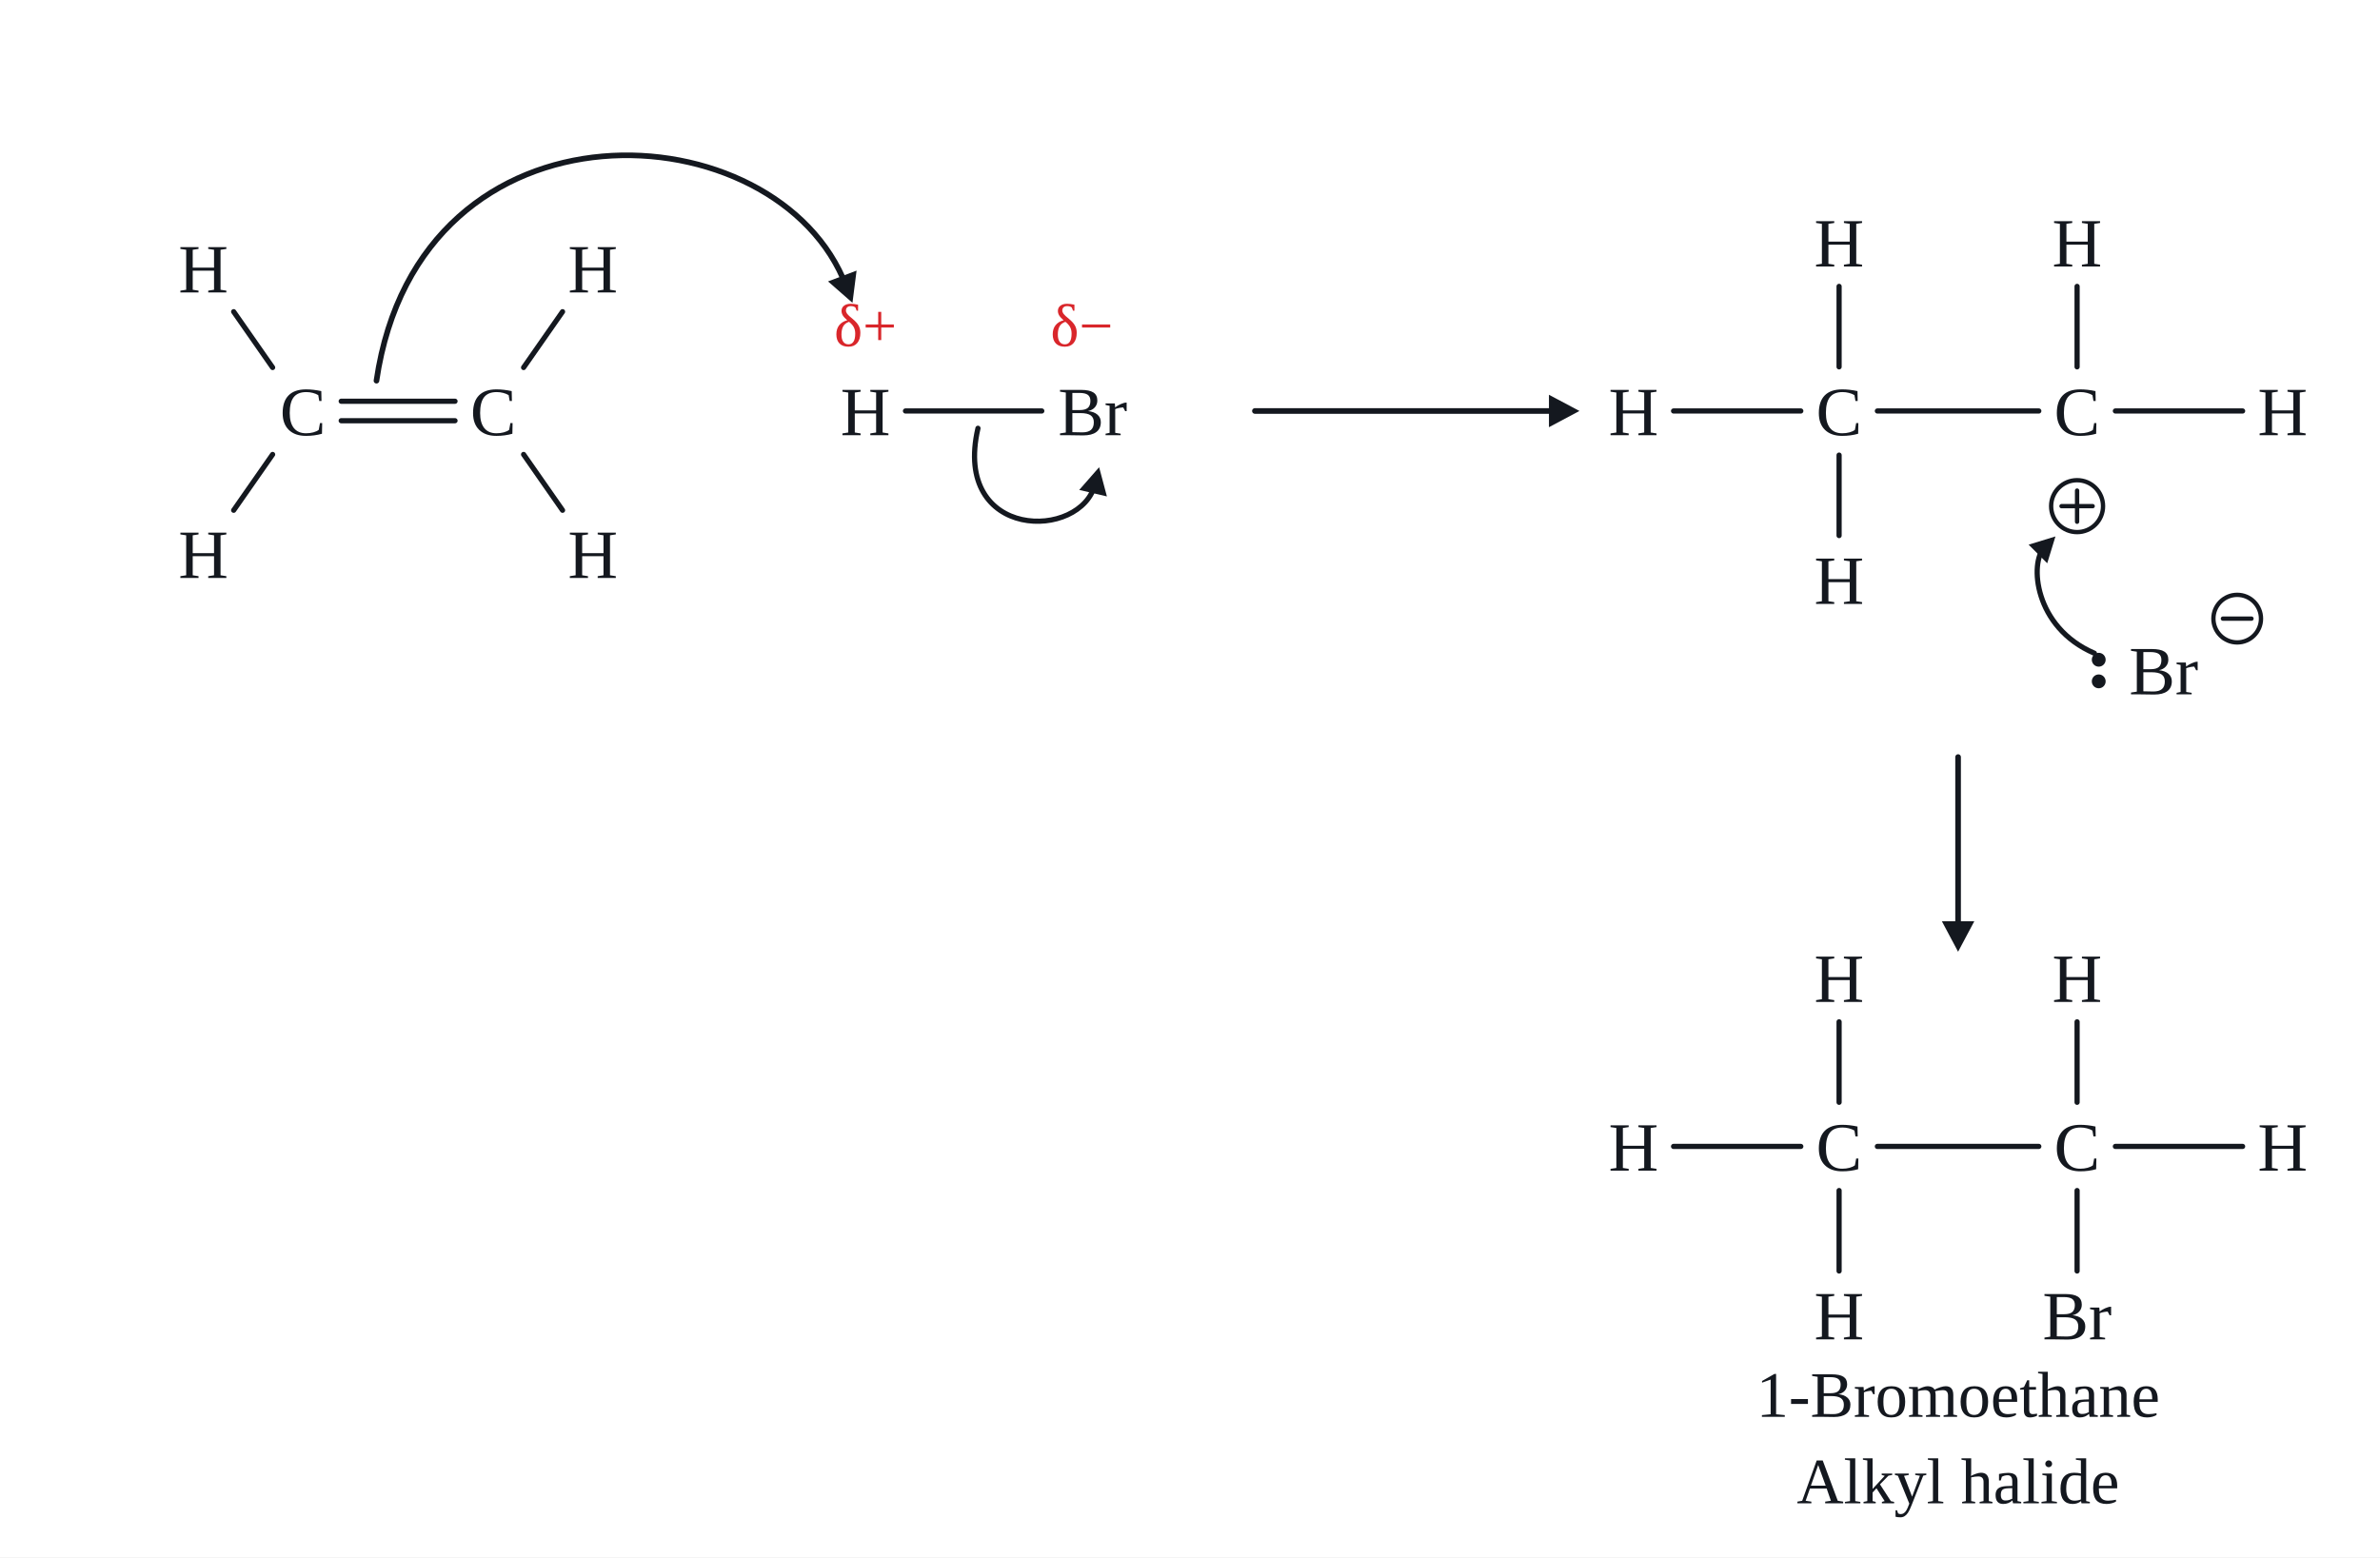
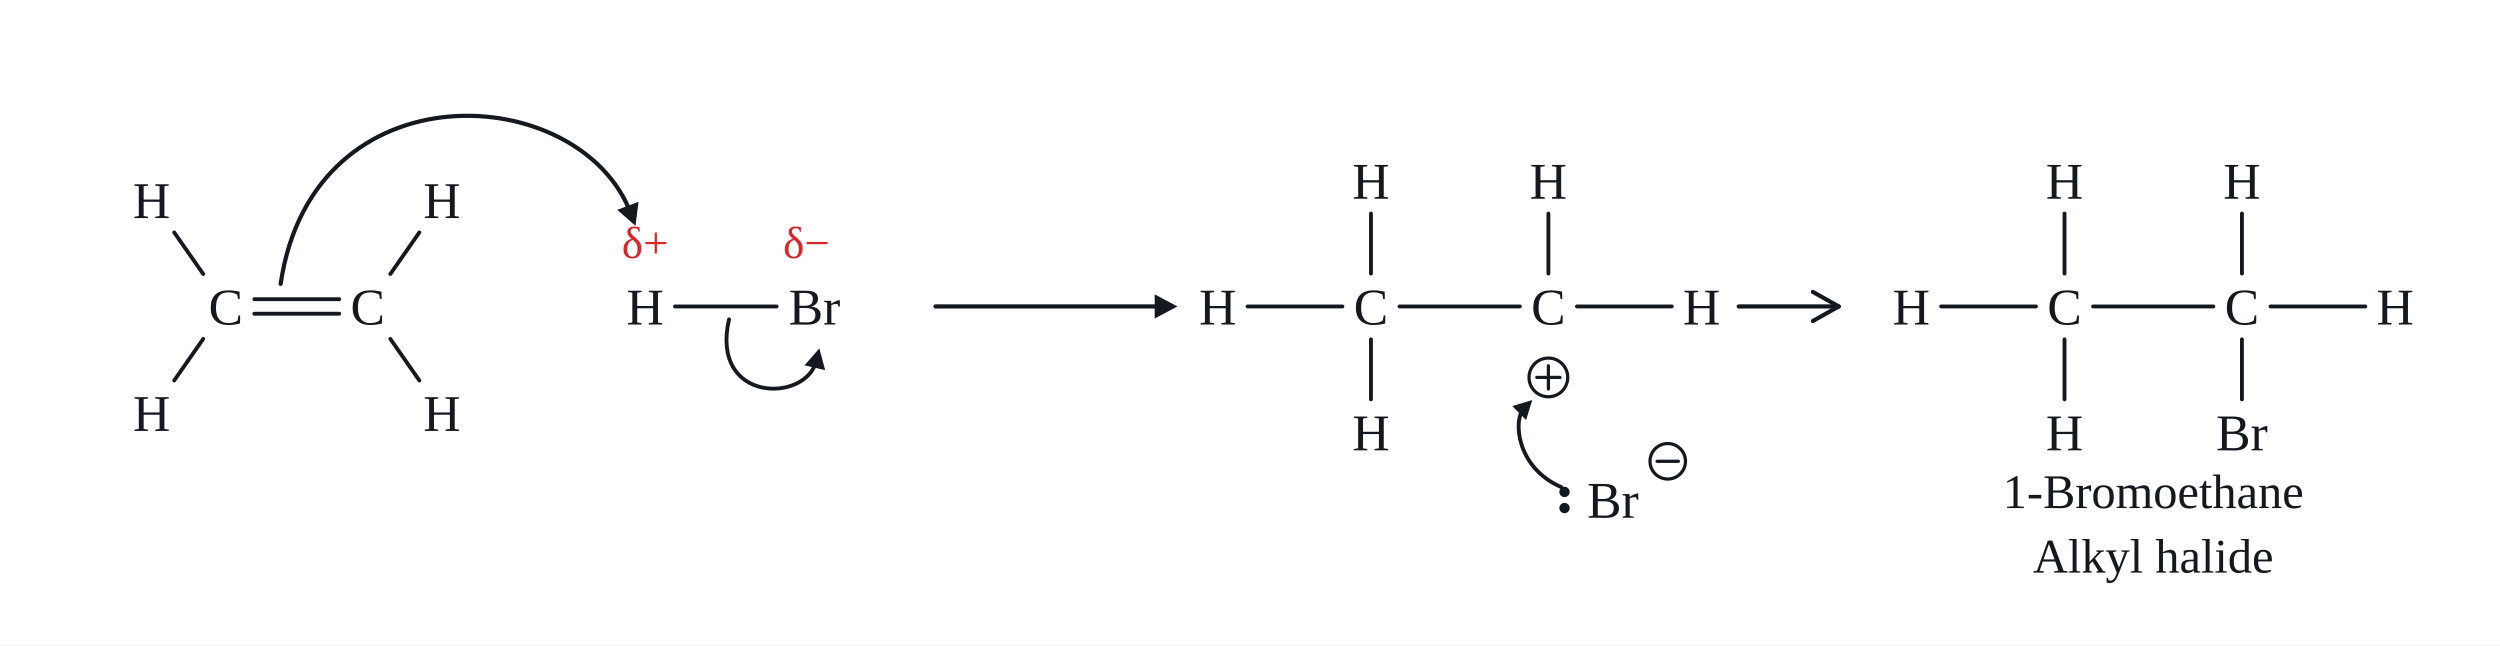
- <svg xmlns="http://www.w3.org/2000/svg" viewBox="0 0 1100 720" font-family="Times New Roman, Georgia, serif">
-   <rect width="1100" height="720" fill="#ffffff" />
+ <svg xmlns="http://www.w3.org/2000/svg" viewBox="0 0 1550 400" font-family="Times New Roman, Georgia, serif">
+   <rect width="1550" height="400" fill="#ffffff" />
  <text x="400.0" y="160.0" font-size="28" fill="#d9262b" text-anchor="middle" font-weight="400">
    <tspan>δ+</tspan>
  </text>
  <text x="500.0" y="160.0" font-size="28" fill="#d9262b" text-anchor="middle" font-weight="400">
    <tspan>δ−</tspan>
  </text>
  <path d="M174.0 176.0 C194.0 40.0 360.0 50.0 391.1 132.3" stroke="#14181f" stroke-width="2.6" fill="none" stroke-linejoin="round" stroke-linecap="round" />
  <path d="M394.0 140.0 L382.7 130.1 L395.9 125.1 Z" fill="#14181f" />
  <path d="M452.0 198.0 C440.0 250.0 500.0 250.0 506.2 223.5" stroke="#14181f" stroke-width="2.4" fill="none" stroke-linejoin="round" stroke-linecap="round" />
  <path d="M508.0 216.0 L511.6 229.5 L498.8 226.5 Z" fill="#14181f" />
  <line x1="580.0" y1="190.0" x2="717.2" y2="190.0" stroke="#14181f" stroke-width="2.6" stroke-linecap="round" />
  <path d="M730.0 190.0 L715.9 197.5 L715.9 182.5 Z" fill="#14181f" />
  <circle cx="960.0" cy="234.0" r="12.0" stroke="#14181f" stroke-width="2.0" fill="#ffffff" />
  <line x1="952.8" y1="234.0" x2="967.2" y2="234.0" stroke="#14181f" stroke-width="2.0" stroke-linecap="round" />
  <line x1="960.0" y1="226.8" x2="960.0" y2="241.2" stroke="#14181f" stroke-width="2.0" stroke-linecap="round" />
  <text x="1000.0" y="321.0" font-size="32" fill="#14181f" text-anchor="middle" font-weight="400">
    <tspan>Br</tspan>
  </text>
  <circle cx="970.0" cy="305.0" r="3.2" stroke="none" stroke-width="0" fill="#14181f" />
  <circle cx="970.0" cy="315.0" r="3.2" stroke="none" stroke-width="0" fill="#14181f" />
  <circle cx="1034.0" cy="286.0" r="11.0" stroke="#14181f" stroke-width="2.0" fill="#ffffff" />
  <line x1="1027.4" y1="286.0" x2="1040.6" y2="286.0" stroke="#14181f" stroke-width="2.0" stroke-linecap="round" />
  <path d="M968.0 302.0 C940.0 290.0 938.0 260.0 944.9 253.1" stroke="#14181f" stroke-width="2.4" fill="none" stroke-linejoin="round" stroke-linecap="round" />
  <path d="M950.0 248.0 L946.2 260.4 L937.6 251.8 Z" fill="#14181f" />
-   <line x1="905.0" y1="350.0" x2="905.0" y2="427.2" stroke="#14181f" stroke-width="2.6" stroke-linecap="round" />
-   <path d="M905.0 440.0 L897.5 425.9 L912.5 425.9 Z" fill="#14181f" />
-   <text x="905.0" y="655.0" font-size="30" fill="#14181f" text-anchor="middle" font-weight="400">
-     <tspan>1-Bromoethane</tspan>
-   </text>
-   <text x="905.0" y="695.0" font-size="30" fill="#14181f" text-anchor="middle" font-weight="400">
-     <tspan>Alkyl halide</tspan>
-   </text>
  <line x1="157.7" y1="185.5" x2="210.3" y2="185.5" stroke="#14181f" stroke-width="2.4" stroke-linecap="round" />
  <line x1="157.7" y1="194.5" x2="210.3" y2="194.5" stroke="#14181f" stroke-width="2.4" stroke-linecap="round" />
  <line x1="126.0" y1="169.9" x2="108.0" y2="144.1" stroke="#14181f" stroke-width="2.4" stroke-linecap="round" />
  <line x1="126.0" y1="210.1" x2="108.0" y2="235.9" stroke="#14181f" stroke-width="2.4" stroke-linecap="round" />
  <line x1="242.0" y1="169.9" x2="260.0" y2="144.1" stroke="#14181f" stroke-width="2.4" stroke-linecap="round" />
  <line x1="242.0" y1="210.1" x2="260.0" y2="235.9" stroke="#14181f" stroke-width="2.4" stroke-linecap="round" />
  <line x1="418.5" y1="190.0" x2="481.5" y2="190.0" stroke="#14181f" stroke-width="2.4" stroke-linecap="round" />
  <line x1="850.0" y1="169.6" x2="850.0" y2="132.4" stroke="#14181f" stroke-width="2.4" stroke-linecap="round" />
  <line x1="850.0" y1="210.4" x2="850.0" y2="247.6" stroke="#14181f" stroke-width="2.4" stroke-linecap="round" />
  <line x1="867.7" y1="190.0" x2="942.3" y2="190.0" stroke="#14181f" stroke-width="2.4" stroke-linecap="round" />
  <line x1="960.0" y1="169.6" x2="960.0" y2="132.4" stroke="#14181f" stroke-width="2.4" stroke-linecap="round" />
  <line x1="773.5" y1="190.0" x2="832.3" y2="190.0" stroke="#14181f" stroke-width="2.4" stroke-linecap="round" />
  <line x1="977.7" y1="190.0" x2="1036.5" y2="190.0" stroke="#14181f" stroke-width="2.4" stroke-linecap="round" />
-   <line x1="850.0" y1="509.6" x2="850.0" y2="472.4" stroke="#14181f" stroke-width="2.4" stroke-linecap="round" />
-   <line x1="850.0" y1="550.4" x2="850.0" y2="587.6" stroke="#14181f" stroke-width="2.4" stroke-linecap="round" />
-   <line x1="867.7" y1="530.0" x2="942.3" y2="530.0" stroke="#14181f" stroke-width="2.4" stroke-linecap="round" />
-   <line x1="960.0" y1="509.6" x2="960.0" y2="472.4" stroke="#14181f" stroke-width="2.4" stroke-linecap="round" />
-   <line x1="960.0" y1="550.4" x2="960.0" y2="587.6" stroke="#14181f" stroke-width="2.4" stroke-linecap="round" />
-   <line x1="773.5" y1="530.0" x2="832.3" y2="530.0" stroke="#14181f" stroke-width="2.4" stroke-linecap="round" />
-   <line x1="977.7" y1="530.0" x2="1036.5" y2="530.0" stroke="#14181f" stroke-width="2.4" stroke-linecap="round" />
  <text x="140.0" y="201.2" font-size="32" fill="#14181f" text-anchor="middle" font-weight="400">
    <tspan>C</tspan>
  </text>
  <text x="228.0" y="201.2" font-size="32" fill="#14181f" text-anchor="middle" font-weight="400">
    <tspan>C</tspan>
  </text>
  <text x="94.0" y="135.2" font-size="32" fill="#14181f" text-anchor="middle" font-weight="400">
    <tspan>H</tspan>
  </text>
  <text x="94.0" y="267.2" font-size="32" fill="#14181f" text-anchor="middle" font-weight="400">
    <tspan>H</tspan>
  </text>
  <text x="274.0" y="135.2" font-size="32" fill="#14181f" text-anchor="middle" font-weight="400">
    <tspan>H</tspan>
  </text>
  <text x="274.0" y="267.2" font-size="32" fill="#14181f" text-anchor="middle" font-weight="400">
    <tspan>H</tspan>
  </text>
  <text x="400.0" y="201.2" font-size="32" fill="#14181f" text-anchor="middle" font-weight="400">
    <tspan>H</tspan>
  </text>
  <text x="505.0" y="201.2" font-size="32" fill="#14181f" text-anchor="middle" font-weight="400">
    <tspan>Br</tspan>
  </text>
  <text x="850.0" y="201.2" font-size="32" fill="#14181f" text-anchor="middle" font-weight="400">
    <tspan>C</tspan>
  </text>
  <text x="850.0" y="123.2" font-size="32" fill="#14181f" text-anchor="middle" font-weight="400">
    <tspan>H</tspan>
  </text>
  <text x="850.0" y="279.2" font-size="32" fill="#14181f" text-anchor="middle" font-weight="400">
    <tspan>H</tspan>
  </text>
  <text x="960.0" y="201.2" font-size="32" fill="#14181f" text-anchor="middle" font-weight="400">
    <tspan>C</tspan>
  </text>
  <text x="960.0" y="123.2" font-size="32" fill="#14181f" text-anchor="middle" font-weight="400">
    <tspan>H</tspan>
  </text>
  <text x="755.0" y="201.2" font-size="32" fill="#14181f" text-anchor="middle" font-weight="400">
    <tspan>H</tspan>
  </text>
  <text x="1055.0" y="201.2" font-size="32" fill="#14181f" text-anchor="middle" font-weight="400">
    <tspan>H</tspan>
  </text>
-   <text x="850.0" y="541.2" font-size="32" fill="#14181f" text-anchor="middle" font-weight="400">
-     <tspan>C</tspan>
-   </text>
-   <text x="850.0" y="463.2" font-size="32" fill="#14181f" text-anchor="middle" font-weight="400">
-     <tspan>H</tspan>
-   </text>
-   <text x="850.0" y="619.2" font-size="32" fill="#14181f" text-anchor="middle" font-weight="400">
-     <tspan>H</tspan>
-   </text>
-   <text x="960.0" y="541.2" font-size="32" fill="#14181f" text-anchor="middle" font-weight="400">
-     <tspan>C</tspan>
-   </text>
-   <text x="960.0" y="463.2" font-size="32" fill="#14181f" text-anchor="middle" font-weight="400">
-     <tspan>H</tspan>
-   </text>
-   <text x="960.0" y="619.2" font-size="32" fill="#14181f" text-anchor="middle" font-weight="400">
-     <tspan>Br</tspan>
-   </text>
-   <text x="755.0" y="541.2" font-size="32" fill="#14181f" text-anchor="middle" font-weight="400">
-     <tspan>H</tspan>
-   </text>
-   <text x="1055.0" y="541.2" font-size="32" fill="#14181f" text-anchor="middle" font-weight="400">
-     <tspan>H</tspan>
-   </text>
+   <g transform="translate(430 -340)">
+     <text x="905.0" y="655.0" font-size="30" fill="#14181f" text-anchor="middle" font-weight="400">
+       <tspan>1-Bromoethane</tspan>
+     </text>
+     <text x="905.0" y="695.0" font-size="30" fill="#14181f" text-anchor="middle" font-weight="400">
+       <tspan>Alkyl halide</tspan>
+     </text>
+     <line x1="850.0" y1="509.6" x2="850.0" y2="472.4" stroke="#14181f" stroke-width="2.4" stroke-linecap="round" />
+     <line x1="850.0" y1="550.4" x2="850.0" y2="587.6" stroke="#14181f" stroke-width="2.4" stroke-linecap="round" />
+     <line x1="867.7" y1="530.0" x2="942.3" y2="530.0" stroke="#14181f" stroke-width="2.4" stroke-linecap="round" />
+     <line x1="960.0" y1="509.6" x2="960.0" y2="472.4" stroke="#14181f" stroke-width="2.4" stroke-linecap="round" />
+     <line x1="960.0" y1="550.4" x2="960.0" y2="587.6" stroke="#14181f" stroke-width="2.4" stroke-linecap="round" />
+     <line x1="773.5" y1="530.0" x2="832.3" y2="530.0" stroke="#14181f" stroke-width="2.4" stroke-linecap="round" />
+     <line x1="977.7" y1="530.0" x2="1036.5" y2="530.0" stroke="#14181f" stroke-width="2.4" stroke-linecap="round" />
+     <text x="850.0" y="541.2" font-size="32" fill="#14181f" text-anchor="middle" font-weight="400">
+       <tspan>C</tspan>
+     </text>
+     <text x="850.0" y="463.2" font-size="32" fill="#14181f" text-anchor="middle" font-weight="400">
+       <tspan>H</tspan>
+     </text>
+     <text x="850.0" y="619.2" font-size="32" fill="#14181f" text-anchor="middle" font-weight="400">
+       <tspan>H</tspan>
+     </text>
+     <text x="960.0" y="541.2" font-size="32" fill="#14181f" text-anchor="middle" font-weight="400">
+       <tspan>C</tspan>
+     </text>
+     <text x="960.0" y="463.2" font-size="32" fill="#14181f" text-anchor="middle" font-weight="400">
+       <tspan>H</tspan>
+     </text>
+     <text x="960.0" y="619.2" font-size="32" fill="#14181f" text-anchor="middle" font-weight="400">
+       <tspan>Br</tspan>
+     </text>
+     <text x="755.0" y="541.2" font-size="32" fill="#14181f" text-anchor="middle" font-weight="400">
+       <tspan>H</tspan>
+     </text>
+     <text x="1055.0" y="541.2" font-size="32" fill="#14181f" text-anchor="middle" font-weight="400">
+       <tspan>H</tspan>
+     </text>
+   </g>
+   <line x1="1078" y1="190" x2="1140" y2="190" stroke="#14181f" stroke-width="2.6" stroke-linecap="round" />
+   <path d="M1124 181 L1140 190 L1124 199" fill="none" stroke="#14181f" stroke-width="2.6" stroke-linecap="round" stroke-linejoin="round" />
</svg>
